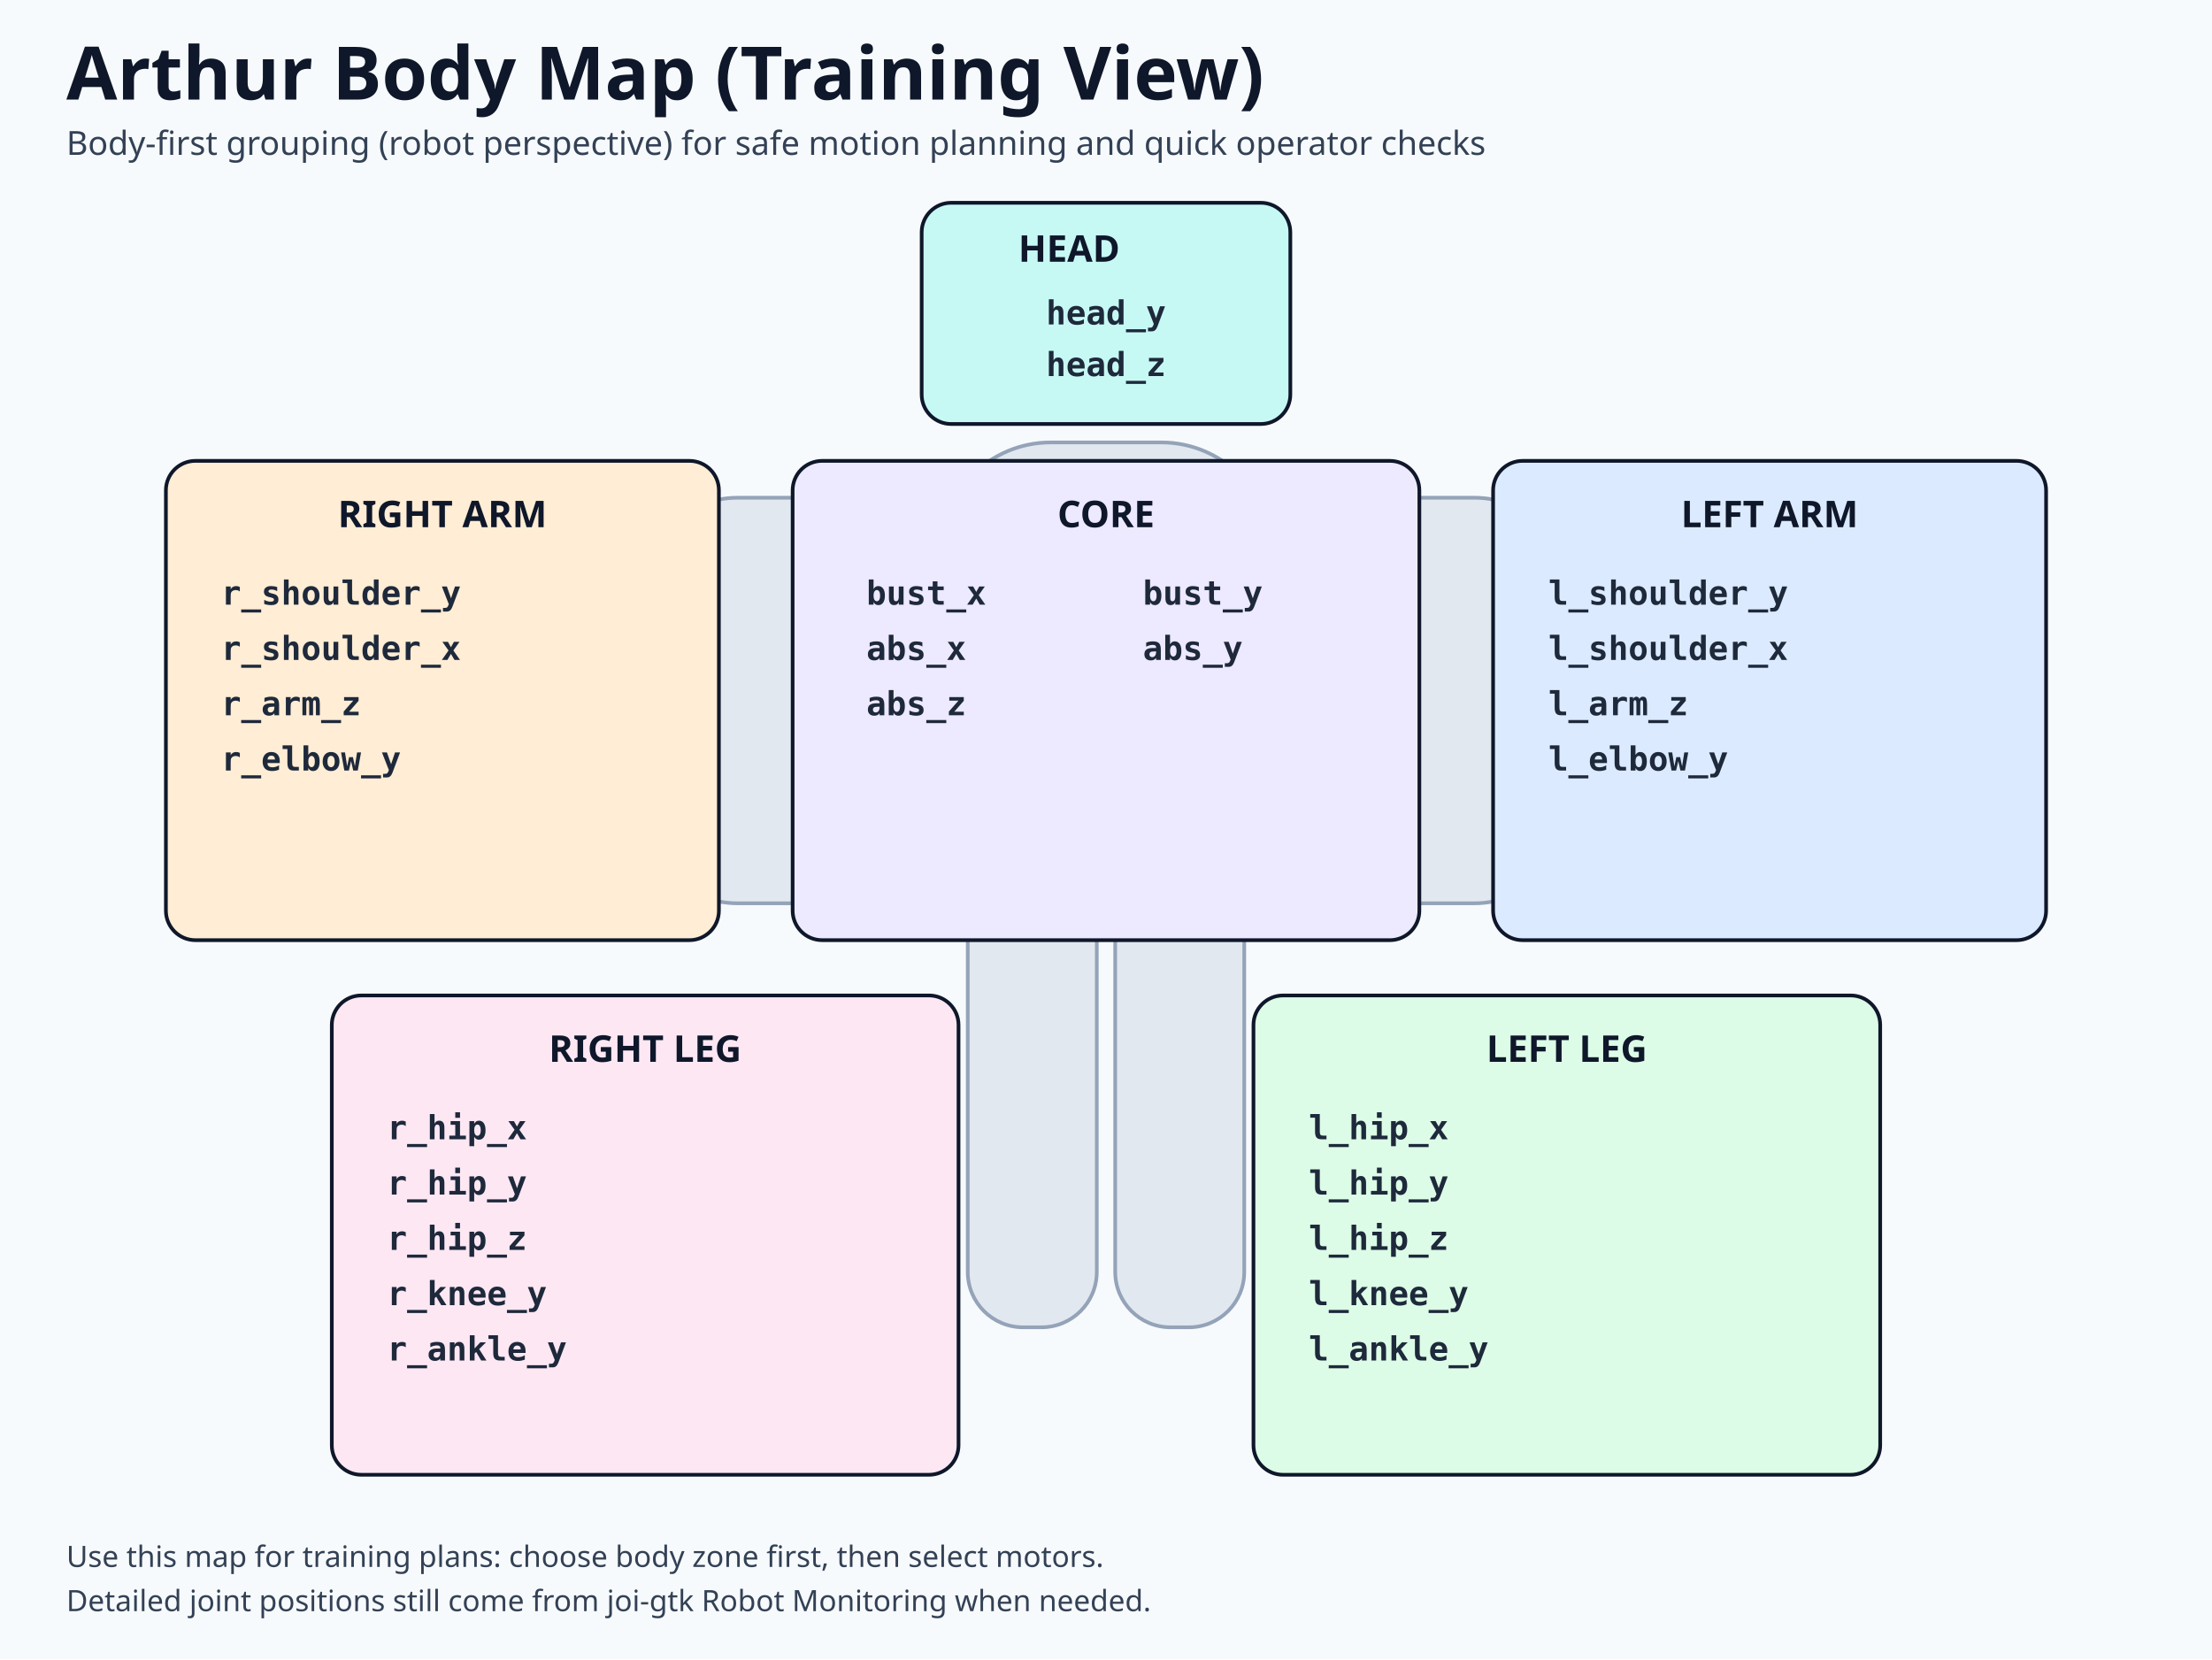
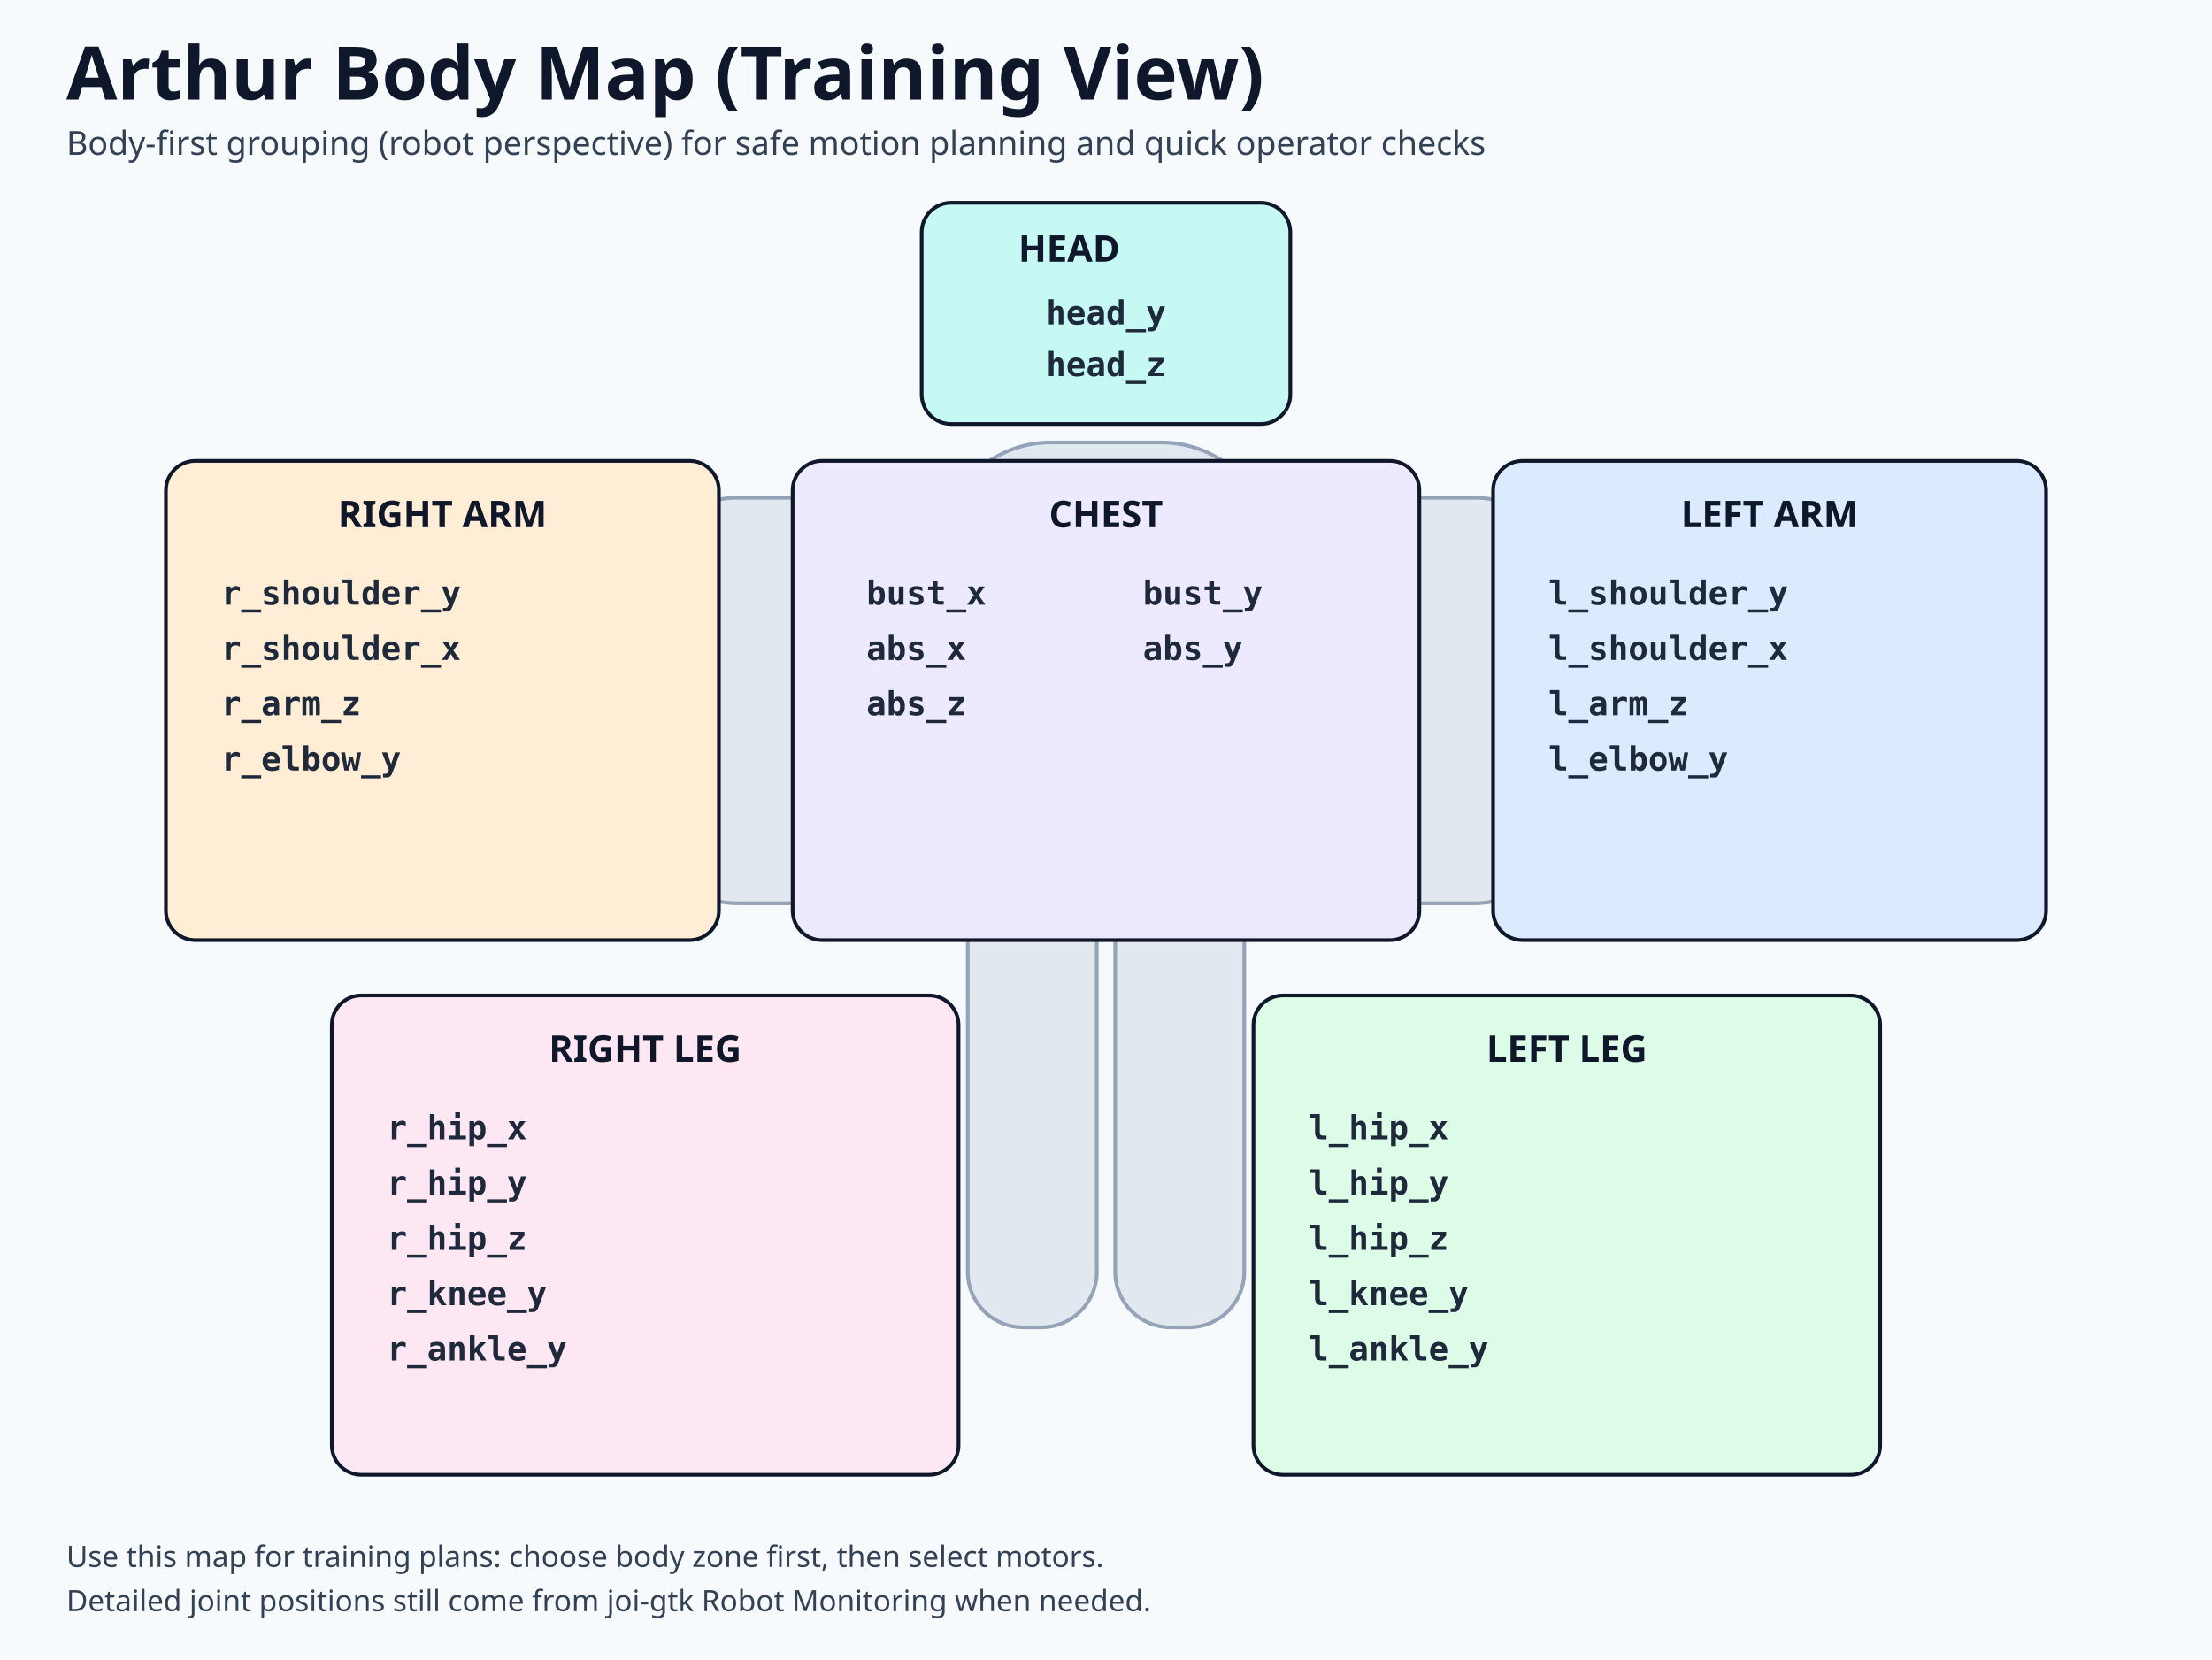
<svg xmlns="http://www.w3.org/2000/svg" width="1200" height="900" viewBox="0 0 1200 900">
  <defs>
    <style>
      .bg { fill: #f7fafc; }
      .title { font: 700 40px sans-serif; fill: #0f172a; }
      .sub { font: 500 18px sans-serif; fill: #334155; }
      .silhouette { fill: #e2e8f0; stroke: #94a3b8; stroke-width: 2; }
      .zone { stroke: #0f172a; stroke-width: 2; rx: 16; ry: 16; }
      .head { fill: #c7f9f4; }
      .left-arm { fill: #dbeafe; }
      .right-arm { fill: #ffedd5; }
      .core { fill: #ede9fe; }
      .left-leg { fill: #dcfce7; }
      .right-leg { fill: #fce7f3; }
      .zone-title { font: 700 20px sans-serif; fill: #0f172a; }
      .motor { font: 600 18px monospace; fill: #1e293b; }
      .note { font: 500 16px sans-serif; fill: #334155; }
    </style>
  </defs>
  <rect class="bg" x="0" y="0" width="1200" height="900" />
  <text class="title" x="36" y="54">Arthur Body Map (Training View)</text>
  <text class="sub" x="36" y="84">Body-first grouping (robot perspective) for safe motion planning and quick operator checks</text>
  <circle class="silhouette" cx="600" cy="170" r="56" />
  <rect class="silhouette" x="510" y="240" width="180" height="220" rx="60" />
  <rect class="silhouette" x="350" y="270" width="130" height="220" rx="50" />
  <rect class="silhouette" x="720" y="270" width="130" height="220" rx="50" />
  <rect class="silhouette" x="525" y="470" width="70" height="250" rx="30" />
  <rect class="silhouette" x="605" y="470" width="70" height="250" rx="30" />
  <rect class="zone head" x="500" y="110" width="200" height="120" />
  <text class="zone-title" x="580" y="142" text-anchor="middle">HEAD</text>
  <text class="motor" x="600" y="176" text-anchor="middle">head_y</text>
  <text class="motor" x="600" y="204" text-anchor="middle">head_z</text>
  <rect class="zone right-arm" x="90" y="250" width="300" height="260" />
  <text class="zone-title" x="240" y="286" text-anchor="middle">RIGHT ARM</text>
  <text class="motor" x="120" y="328">r_shoulder_y</text>
  <text class="motor" x="120" y="358">r_shoulder_x</text>
  <text class="motor" x="120" y="388">r_arm_z</text>
  <text class="motor" x="120" y="418">r_elbow_y</text>
  <rect class="zone left-arm" x="810" y="250" width="300" height="260" />
  <text class="zone-title" x="960" y="286" text-anchor="middle">LEFT ARM</text>
  <text class="motor" x="840" y="328">l_shoulder_y</text>
  <text class="motor" x="840" y="358">l_shoulder_x</text>
  <text class="motor" x="840" y="388">l_arm_z</text>
  <text class="motor" x="840" y="418">l_elbow_y</text>
  <rect class="zone core" x="430" y="250" width="340" height="260" />
-   <text class="zone-title" x="600" y="286" text-anchor="middle">CORE</text>
+   <text class="zone-title" x="600" y="286" text-anchor="middle">CHEST</text>
  <text class="motor" x="470" y="328">bust_x</text>
  <text class="motor" x="620" y="328">bust_y</text>
  <text class="motor" x="470" y="358">abs_x</text>
  <text class="motor" x="620" y="358">abs_y</text>
  <text class="motor" x="470" y="388">abs_z</text>
  <rect class="zone right-leg" x="180" y="540" width="340" height="260" />
  <text class="zone-title" x="350" y="576" text-anchor="middle">RIGHT LEG</text>
  <text class="motor" x="210" y="618">r_hip_x</text>
  <text class="motor" x="210" y="648">r_hip_y</text>
  <text class="motor" x="210" y="678">r_hip_z</text>
  <text class="motor" x="210" y="708">r_knee_y</text>
  <text class="motor" x="210" y="738">r_ankle_y</text>
  <rect class="zone left-leg" x="680" y="540" width="340" height="260" />
  <text class="zone-title" x="850" y="576" text-anchor="middle">LEFT LEG</text>
  <text class="motor" x="710" y="618">l_hip_x</text>
  <text class="motor" x="710" y="648">l_hip_y</text>
  <text class="motor" x="710" y="678">l_hip_z</text>
  <text class="motor" x="710" y="708">l_knee_y</text>
  <text class="motor" x="710" y="738">l_ankle_y</text>
  <text class="note" x="36" y="850">Use this map for training plans: choose body zone first, then select motors.</text>
  <text class="note" x="36" y="874">Detailed joint positions still come from joi-gtk Robot Monitoring when needed.</text>
</svg>
